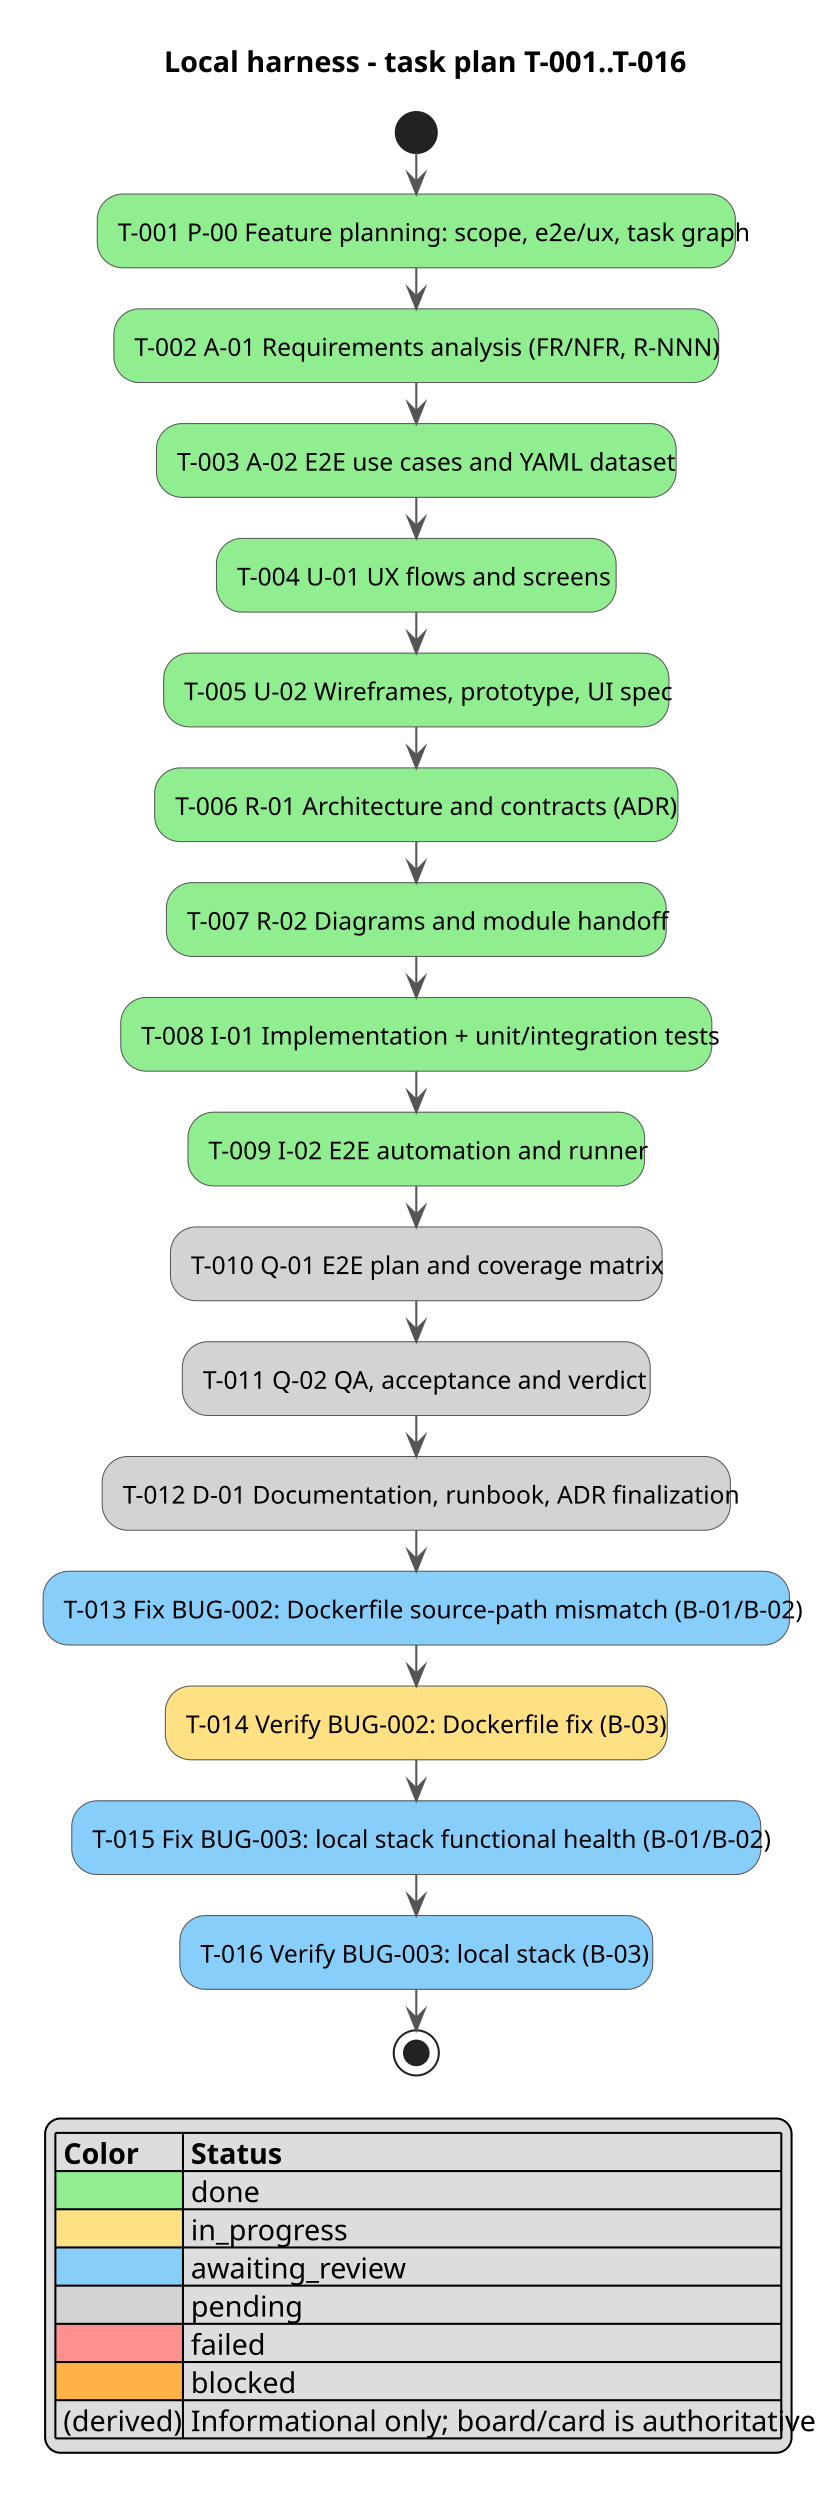
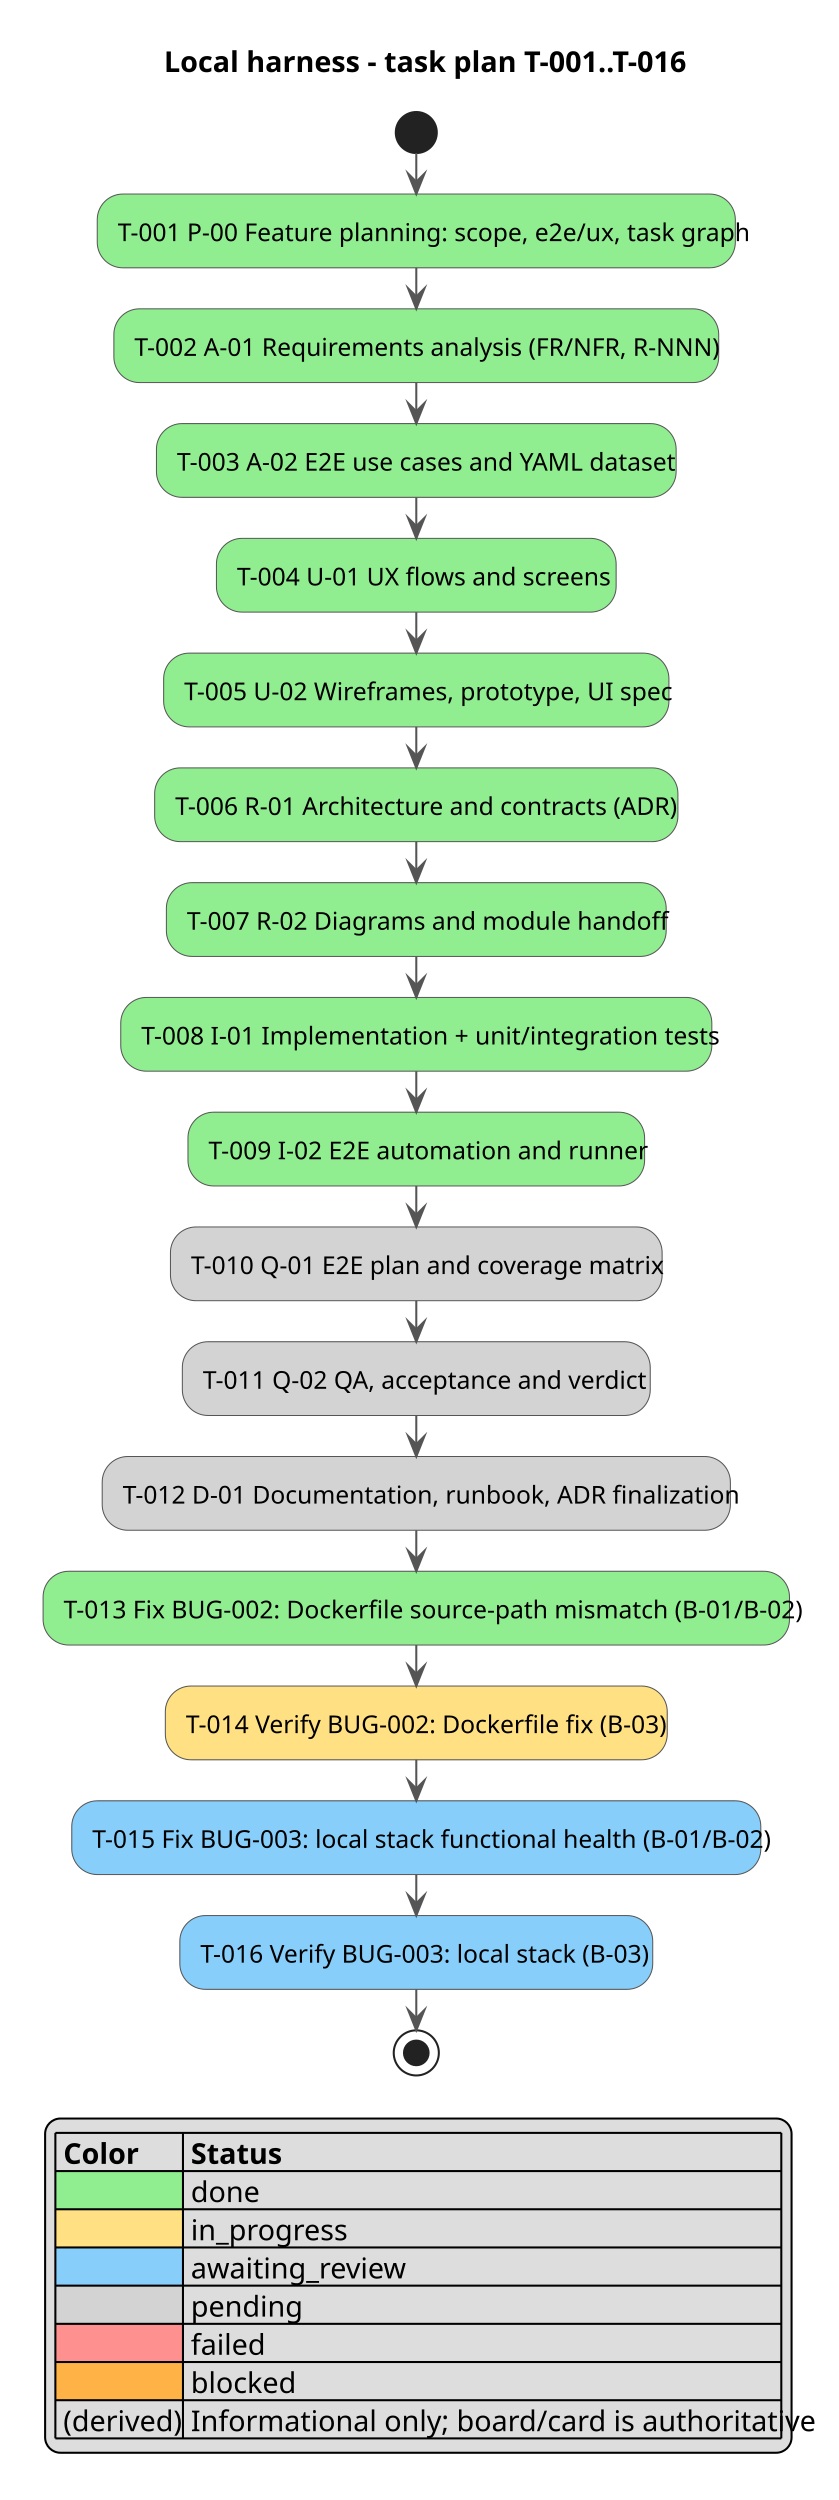
<svg xmlns="http://www.w3.org/2000/svg" version="1.1" data-diagram-type="ACTIVITY" style="width:409px;height:1219px;background:#FFFFFF;" width="409px" height="1219px" viewBox="0 0 409 1219" zoomAndPan="magnify" preserveAspectRatio="none" contentStyleType="text/css">
  <defs />
  <g font-family="sans-serif" lengthAdjust="spacing">
    <g class="title" data-source-line="5">
      <text x="79.944" y="35.107" fill="#000" font-size="14" textLength="248.076" font-weight="700" font-family="Segoe UI">Local harness - task plan T-001..T-016</text>
    </g>
    <ellipse cx="202.982" cy="64.621" rx="10" ry="10" fill="#222" style="stroke:#222;stroke-width:1;" />
    <rect x="47.418" y="94.621" width="311.129" height="35.961" fill="#90EE90" style="stroke:#555;stroke-width:0.5;" rx="12.5" ry="12.5" />
    <text x="57.418" y="117.57" fill="#000" font-size="12" textLength="291.129" font-family="Segoe UI">T-001 P-00 Feature planning: scope, e2e/ux, task graph</text>
    <rect x="55.527" y="150.582" width="294.91" height="35.961" fill="#90EE90" style="stroke:#555;stroke-width:0.5;" rx="12.5" ry="12.5" />
    <text x="65.527" y="173.531" fill="#000" font-size="12" textLength="274.91" font-family="Segoe UI">T-002 A-01 Requirements analysis (FR/NFR, R-NNN)</text>
    <rect x="76.287" y="206.543" width="253.391" height="35.961" fill="#90EE90" style="stroke:#555;stroke-width:0.5;" rx="12.5" ry="12.5" />
    <text x="86.287" y="229.492" fill="#000" font-size="12" textLength="233.391" font-family="Segoe UI">T-003 A-02 E2E use cases and YAML dataset</text>
    <rect x="105.537" y="262.504" width="194.891" height="35.961" fill="#90EE90" style="stroke:#555;stroke-width:0.5;" rx="12.5" ry="12.5" />
    <text x="115.537" y="285.453" fill="#000" font-size="12" textLength="174.891" font-family="Segoe UI">T-004 U-01 UX flows and screens</text>
    <rect x="79.797" y="318.465" width="246.371" height="35.961" fill="#90EE90" style="stroke:#555;stroke-width:0.5;" rx="12.5" ry="12.5" />
    <text x="89.797" y="341.414" fill="#000" font-size="12" textLength="226.371" font-family="Segoe UI">T-005 U-02 Wireframes, prototype, UI spec</text>
    <rect x="75.417" y="374.426" width="255.131" height="35.961" fill="#90EE90" style="stroke:#555;stroke-width:0.5;" rx="12.5" ry="12.5" />
    <text x="85.417" y="397.375" fill="#000" font-size="12" textLength="235.131" font-family="Segoe UI">T-006 R-01 Architecture and contracts (ADR)</text>
    <rect x="81.13" y="430.387" width="243.705" height="35.961" fill="#90EE90" style="stroke:#555;stroke-width:0.5;" rx="12.5" ry="12.5" />
    <text x="91.13" y="453.336" fill="#000" font-size="12" textLength="223.705" font-family="Segoe UI">T-007 R-02 Diagrams and module handoff</text>
    <rect x="58.882" y="486.348" width="288.201" height="35.961" fill="#90EE90" style="stroke:#555;stroke-width:0.5;" rx="12.5" ry="12.5" />
    <text x="68.882" y="509.297" fill="#000" font-size="12" textLength="268.201" font-family="Segoe UI">T-008 I-01 Implementation + unit/integration tests</text>
    <rect x="91.656" y="542.309" width="222.652" height="35.961" fill="#90EE90" style="stroke:#555;stroke-width:0.5;" rx="12.5" ry="12.5" />
    <text x="101.656" y="565.258" fill="#000" font-size="12" textLength="202.652" font-family="Segoe UI">T-009 I-02 E2E automation and runner</text>
    <rect x="83.113" y="598.27" width="239.738" height="35.961" fill="#D3D3D3" style="stroke:#555;stroke-width:0.5;" rx="12.5" ry="12.5" />
    <text x="93.113" y="621.219" fill="#000" font-size="12" textLength="219.738" font-family="Segoe UI">T-010 Q-01 E2E plan and coverage matrix</text>
    <rect x="88.911" y="654.23" width="228.143" height="35.961" fill="#D3D3D3" style="stroke:#555;stroke-width:0.5;" rx="12.5" ry="12.5" />
    <text x="98.911" y="677.18" fill="#000" font-size="12" textLength="208.143" font-family="Segoe UI">T-011 Q-02 QA, acceptance and verdict</text>
    <rect x="49.835" y="710.191" width="306.295" height="35.961" fill="#D3D3D3" style="stroke:#555;stroke-width:0.5;" rx="12.5" ry="12.5" />
    <text x="59.835" y="733.141" fill="#000" font-size="12" textLength="286.295" font-family="Segoe UI">T-012 D-01 Documentation, runbook, ADR finalization</text>
-     <rect x="21.013" y="766.152" width="363.939" height="35.961" fill="#87CEFA" style="stroke:#555;stroke-width:0.5;" rx="12.5" ry="12.5" />
+     <rect x="21.013" y="766.152" width="363.939" height="35.961" fill="#90EE90" style="stroke:#555;stroke-width:0.5;" rx="12.5" ry="12.5" />
    <text x="31.013" y="789.102" fill="#000" font-size="12" textLength="343.939" font-family="Segoe UI">T-013 Fix BUG-002: Dockerfile source-path mismatch (B-01/B-02)</text>
    <rect x="80.617" y="822.113" width="244.73" height="35.961" fill="#FFE082" style="stroke:#555;stroke-width:0.5;" rx="12.5" ry="12.5" />
    <text x="90.617" y="845.063" fill="#000" font-size="12" textLength="224.73" font-family="Segoe UI">T-014 Verify BUG-002: Dockerfile fix (B-03)</text>
    <rect x="34.996" y="878.074" width="335.973" height="35.961" fill="#87CEFA" style="stroke:#555;stroke-width:0.5;" rx="12.5" ry="12.5" />
    <text x="44.996" y="901.023" fill="#000" font-size="12" textLength="315.973" font-family="Segoe UI">T-015 Fix BUG-003: local stack functional health (B-01/B-02)</text>
    <rect x="87.692" y="934.035" width="230.58" height="35.961" fill="#87CEFA" style="stroke:#555;stroke-width:0.5;" rx="12.5" ry="12.5" />
    <text x="97.692" y="956.984" fill="#000" font-size="12" textLength="210.58" font-family="Segoe UI">T-016 Verify BUG-003: local stack (B-03)</text>
    <ellipse cx="202.982" cy="1000.996" rx="11" ry="11" fill="none" style="stroke:#222;stroke-width:1;" />
    <ellipse cx="202.982" cy="1000.996" rx="6" ry="6" fill="#222" style="stroke:#222;stroke-width:1;" />
    <line x1="202.982" y1="74.621" x2="202.982" y2="94.621" style="stroke:#555;stroke-width:1;" />
    <polygon points="198.982,84.621,202.982,94.621,206.982,84.621,202.982,88.621" fill="#555" style="stroke:#555;stroke-width:1;stroke-linejoin:miter;stroke-miterlimit:10;" />
    <line x1="202.982" y1="130.582" x2="202.982" y2="150.582" style="stroke:#555;stroke-width:1;" />
    <polygon points="198.982,140.582,202.982,150.582,206.982,140.582,202.982,144.582" fill="#555" style="stroke:#555;stroke-width:1;stroke-linejoin:miter;stroke-miterlimit:10;" />
    <line x1="202.982" y1="186.543" x2="202.982" y2="206.543" style="stroke:#555;stroke-width:1;" />
    <polygon points="198.982,196.543,202.982,206.543,206.982,196.543,202.982,200.543" fill="#555" style="stroke:#555;stroke-width:1;stroke-linejoin:miter;stroke-miterlimit:10;" />
    <line x1="202.982" y1="242.504" x2="202.982" y2="262.504" style="stroke:#555;stroke-width:1;" />
    <polygon points="198.982,252.504,202.982,262.504,206.982,252.504,202.982,256.504" fill="#555" style="stroke:#555;stroke-width:1;stroke-linejoin:miter;stroke-miterlimit:10;" />
    <line x1="202.982" y1="298.465" x2="202.982" y2="318.465" style="stroke:#555;stroke-width:1;" />
    <polygon points="198.982,308.465,202.982,318.465,206.982,308.465,202.982,312.465" fill="#555" style="stroke:#555;stroke-width:1;stroke-linejoin:miter;stroke-miterlimit:10;" />
    <line x1="202.982" y1="354.426" x2="202.982" y2="374.426" style="stroke:#555;stroke-width:1;" />
    <polygon points="198.982,364.426,202.982,374.426,206.982,364.426,202.982,368.426" fill="#555" style="stroke:#555;stroke-width:1;stroke-linejoin:miter;stroke-miterlimit:10;" />
    <line x1="202.982" y1="410.387" x2="202.982" y2="430.387" style="stroke:#555;stroke-width:1;" />
    <polygon points="198.982,420.387,202.982,430.387,206.982,420.387,202.982,424.387" fill="#555" style="stroke:#555;stroke-width:1;stroke-linejoin:miter;stroke-miterlimit:10;" />
    <line x1="202.982" y1="466.348" x2="202.982" y2="486.348" style="stroke:#555;stroke-width:1;" />
    <polygon points="198.982,476.348,202.982,486.348,206.982,476.348,202.982,480.348" fill="#555" style="stroke:#555;stroke-width:1;stroke-linejoin:miter;stroke-miterlimit:10;" />
    <line x1="202.982" y1="522.309" x2="202.982" y2="542.309" style="stroke:#555;stroke-width:1;" />
    <polygon points="198.982,532.309,202.982,542.309,206.982,532.309,202.982,536.309" fill="#555" style="stroke:#555;stroke-width:1;stroke-linejoin:miter;stroke-miterlimit:10;" />
    <line x1="202.982" y1="578.27" x2="202.982" y2="598.27" style="stroke:#555;stroke-width:1;" />
    <polygon points="198.982,588.27,202.982,598.27,206.982,588.27,202.982,592.27" fill="#555" style="stroke:#555;stroke-width:1;stroke-linejoin:miter;stroke-miterlimit:10;" />
    <line x1="202.982" y1="634.23" x2="202.982" y2="654.23" style="stroke:#555;stroke-width:1;" />
    <polygon points="198.982,644.23,202.982,654.23,206.982,644.23,202.982,648.23" fill="#555" style="stroke:#555;stroke-width:1;stroke-linejoin:miter;stroke-miterlimit:10;" />
    <line x1="202.982" y1="690.191" x2="202.982" y2="710.191" style="stroke:#555;stroke-width:1;" />
    <polygon points="198.982,700.191,202.982,710.191,206.982,700.191,202.982,704.191" fill="#555" style="stroke:#555;stroke-width:1;stroke-linejoin:miter;stroke-miterlimit:10;" />
    <line x1="202.982" y1="746.152" x2="202.982" y2="766.152" style="stroke:#555;stroke-width:1;" />
    <polygon points="198.982,756.152,202.982,766.152,206.982,756.152,202.982,760.152" fill="#555" style="stroke:#555;stroke-width:1;stroke-linejoin:miter;stroke-miterlimit:10;" />
    <line x1="202.982" y1="802.113" x2="202.982" y2="822.113" style="stroke:#555;stroke-width:1;" />
    <polygon points="198.982,812.113,202.982,822.113,206.982,812.113,202.982,816.113" fill="#555" style="stroke:#555;stroke-width:1;stroke-linejoin:miter;stroke-miterlimit:10;" />
    <line x1="202.982" y1="858.074" x2="202.982" y2="878.074" style="stroke:#555;stroke-width:1;" />
    <polygon points="198.982,868.074,202.982,878.074,206.982,868.074,202.982,872.074" fill="#555" style="stroke:#555;stroke-width:1;stroke-linejoin:miter;stroke-miterlimit:10;" />
    <line x1="202.982" y1="914.035" x2="202.982" y2="934.035" style="stroke:#555;stroke-width:1;" />
    <polygon points="198.982,924.035,202.982,934.035,206.982,924.035,202.982,928.035" fill="#555" style="stroke:#555;stroke-width:1;stroke-linejoin:miter;stroke-miterlimit:10;" />
    <line x1="202.982" y1="969.996" x2="202.982" y2="989.996" style="stroke:#555;stroke-width:1;" />
    <polygon points="198.982,979.996,202.982,989.996,206.982,979.996,202.982,983.996" fill="#555" style="stroke:#555;stroke-width:1;stroke-linejoin:miter;stroke-miterlimit:10;" />
    <g class="legend" data-source-line="26">
      <rect x="22" y="1032.996" width="363.965" height="162.969" fill="#DDD" style="stroke:#000;stroke-width:1;" rx="7.5" ry="7.5" />
      <text x="30.862" y="1055.104" fill="#000" font-size="14" textLength="35.403" font-weight="700" font-family="Segoe UI">Color</text>
      <text x="93.076" y="1055.104" fill="#000" font-size="14" textLength="40.906" font-weight="700" font-family="Segoe UI">Status</text>
      <rect x="27" y="1058.617" width="62.214" height="18.621" fill="#90EE90" style="stroke:none;" />
      <text x="27" y="1073.725" fill="#000" font-size="14" font-family="Segoe UI"> </text>
      <text x="93.049" y="1073.725" fill="#000" font-size="14" textLength="31.691" font-family="Segoe UI">done</text>
      <rect x="27" y="1077.238" width="62.214" height="18.621" fill="#FFE082" style="stroke:none;" />
      <text x="27" y="1092.346" fill="#000" font-size="14" font-family="Segoe UI"> </text>
      <text x="93.049" y="1092.346" fill="#000" font-size="14" textLength="70.738" font-family="Segoe UI">in_progress</text>
      <rect x="27" y="1095.859" width="62.214" height="18.621" fill="#87CEFA" style="stroke:none;" />
      <text x="27" y="1110.967" fill="#000" font-size="14" font-family="Segoe UI"> </text>
      <text x="93.049" y="1110.967" fill="#000" font-size="14" textLength="97.59" font-family="Segoe UI">awaiting_review</text>
      <rect x="27" y="1114.48" width="62.214" height="18.621" fill="#D3D3D3" style="stroke:none;" />
      <text x="27" y="1129.588" fill="#000" font-size="14" font-family="Segoe UI"> </text>
      <text x="93.049" y="1129.588" fill="#000" font-size="14" textLength="51.276" font-family="Segoe UI">pending</text>
      <rect x="27" y="1133.102" width="62.214" height="18.621" fill="#FF9090" style="stroke:none;" />
      <text x="27" y="1148.209" fill="#000" font-size="14" font-family="Segoe UI"> </text>
      <text x="93.049" y="1148.209" fill="#000" font-size="14" textLength="33.852" font-family="Segoe UI">failed</text>
      <rect x="27" y="1151.723" width="62.214" height="18.621" fill="#FFB347" style="stroke:none;" />
      <text x="27" y="1166.83" fill="#000" font-size="14" font-family="Segoe UI"> </text>
      <text x="93.049" y="1166.83" fill="#000" font-size="14" textLength="48.815" font-family="Segoe UI">blocked</text>
      <text x="30.835" y="1185.451" fill="#000" font-size="14" textLength="54.544" font-family="Segoe UI">(derived)</text>
      <text x="93.049" y="1185.451" fill="#000" font-size="14" textLength="284.081" font-family="Segoe UI">Informational only; board/card is authoritative</text>
      <line x1="27" y1="1039.996" x2="380.965" y2="1039.996" style="stroke:#000;stroke-width:1;" />
      <line x1="27" y1="1058.617" x2="380.965" y2="1058.617" style="stroke:#000;stroke-width:1;" />
      <line x1="27" y1="1077.238" x2="380.965" y2="1077.238" style="stroke:#000;stroke-width:1;" />
      <line x1="27" y1="1095.859" x2="380.965" y2="1095.859" style="stroke:#000;stroke-width:1;" />
      <line x1="27" y1="1114.48" x2="380.965" y2="1114.48" style="stroke:#000;stroke-width:1;" />
      <line x1="27" y1="1133.102" x2="380.965" y2="1133.102" style="stroke:#000;stroke-width:1;" />
      <line x1="27" y1="1151.723" x2="380.965" y2="1151.723" style="stroke:#000;stroke-width:1;" />
      <line x1="27" y1="1170.344" x2="380.965" y2="1170.344" style="stroke:#000;stroke-width:1;" />
      <line x1="27" y1="1188.965" x2="380.965" y2="1188.965" style="stroke:#000;stroke-width:1;" />
      <line x1="27" y1="1039.996" x2="27" y2="1188.965" style="stroke:#000;stroke-width:1;" />
      <line x1="89.214" y1="1039.996" x2="89.214" y2="1188.965" style="stroke:#000;stroke-width:1;" />
      <line x1="380.965" y1="1039.996" x2="380.965" y2="1188.965" style="stroke:#000;stroke-width:1;" />
    </g>
  </g>
</svg>
